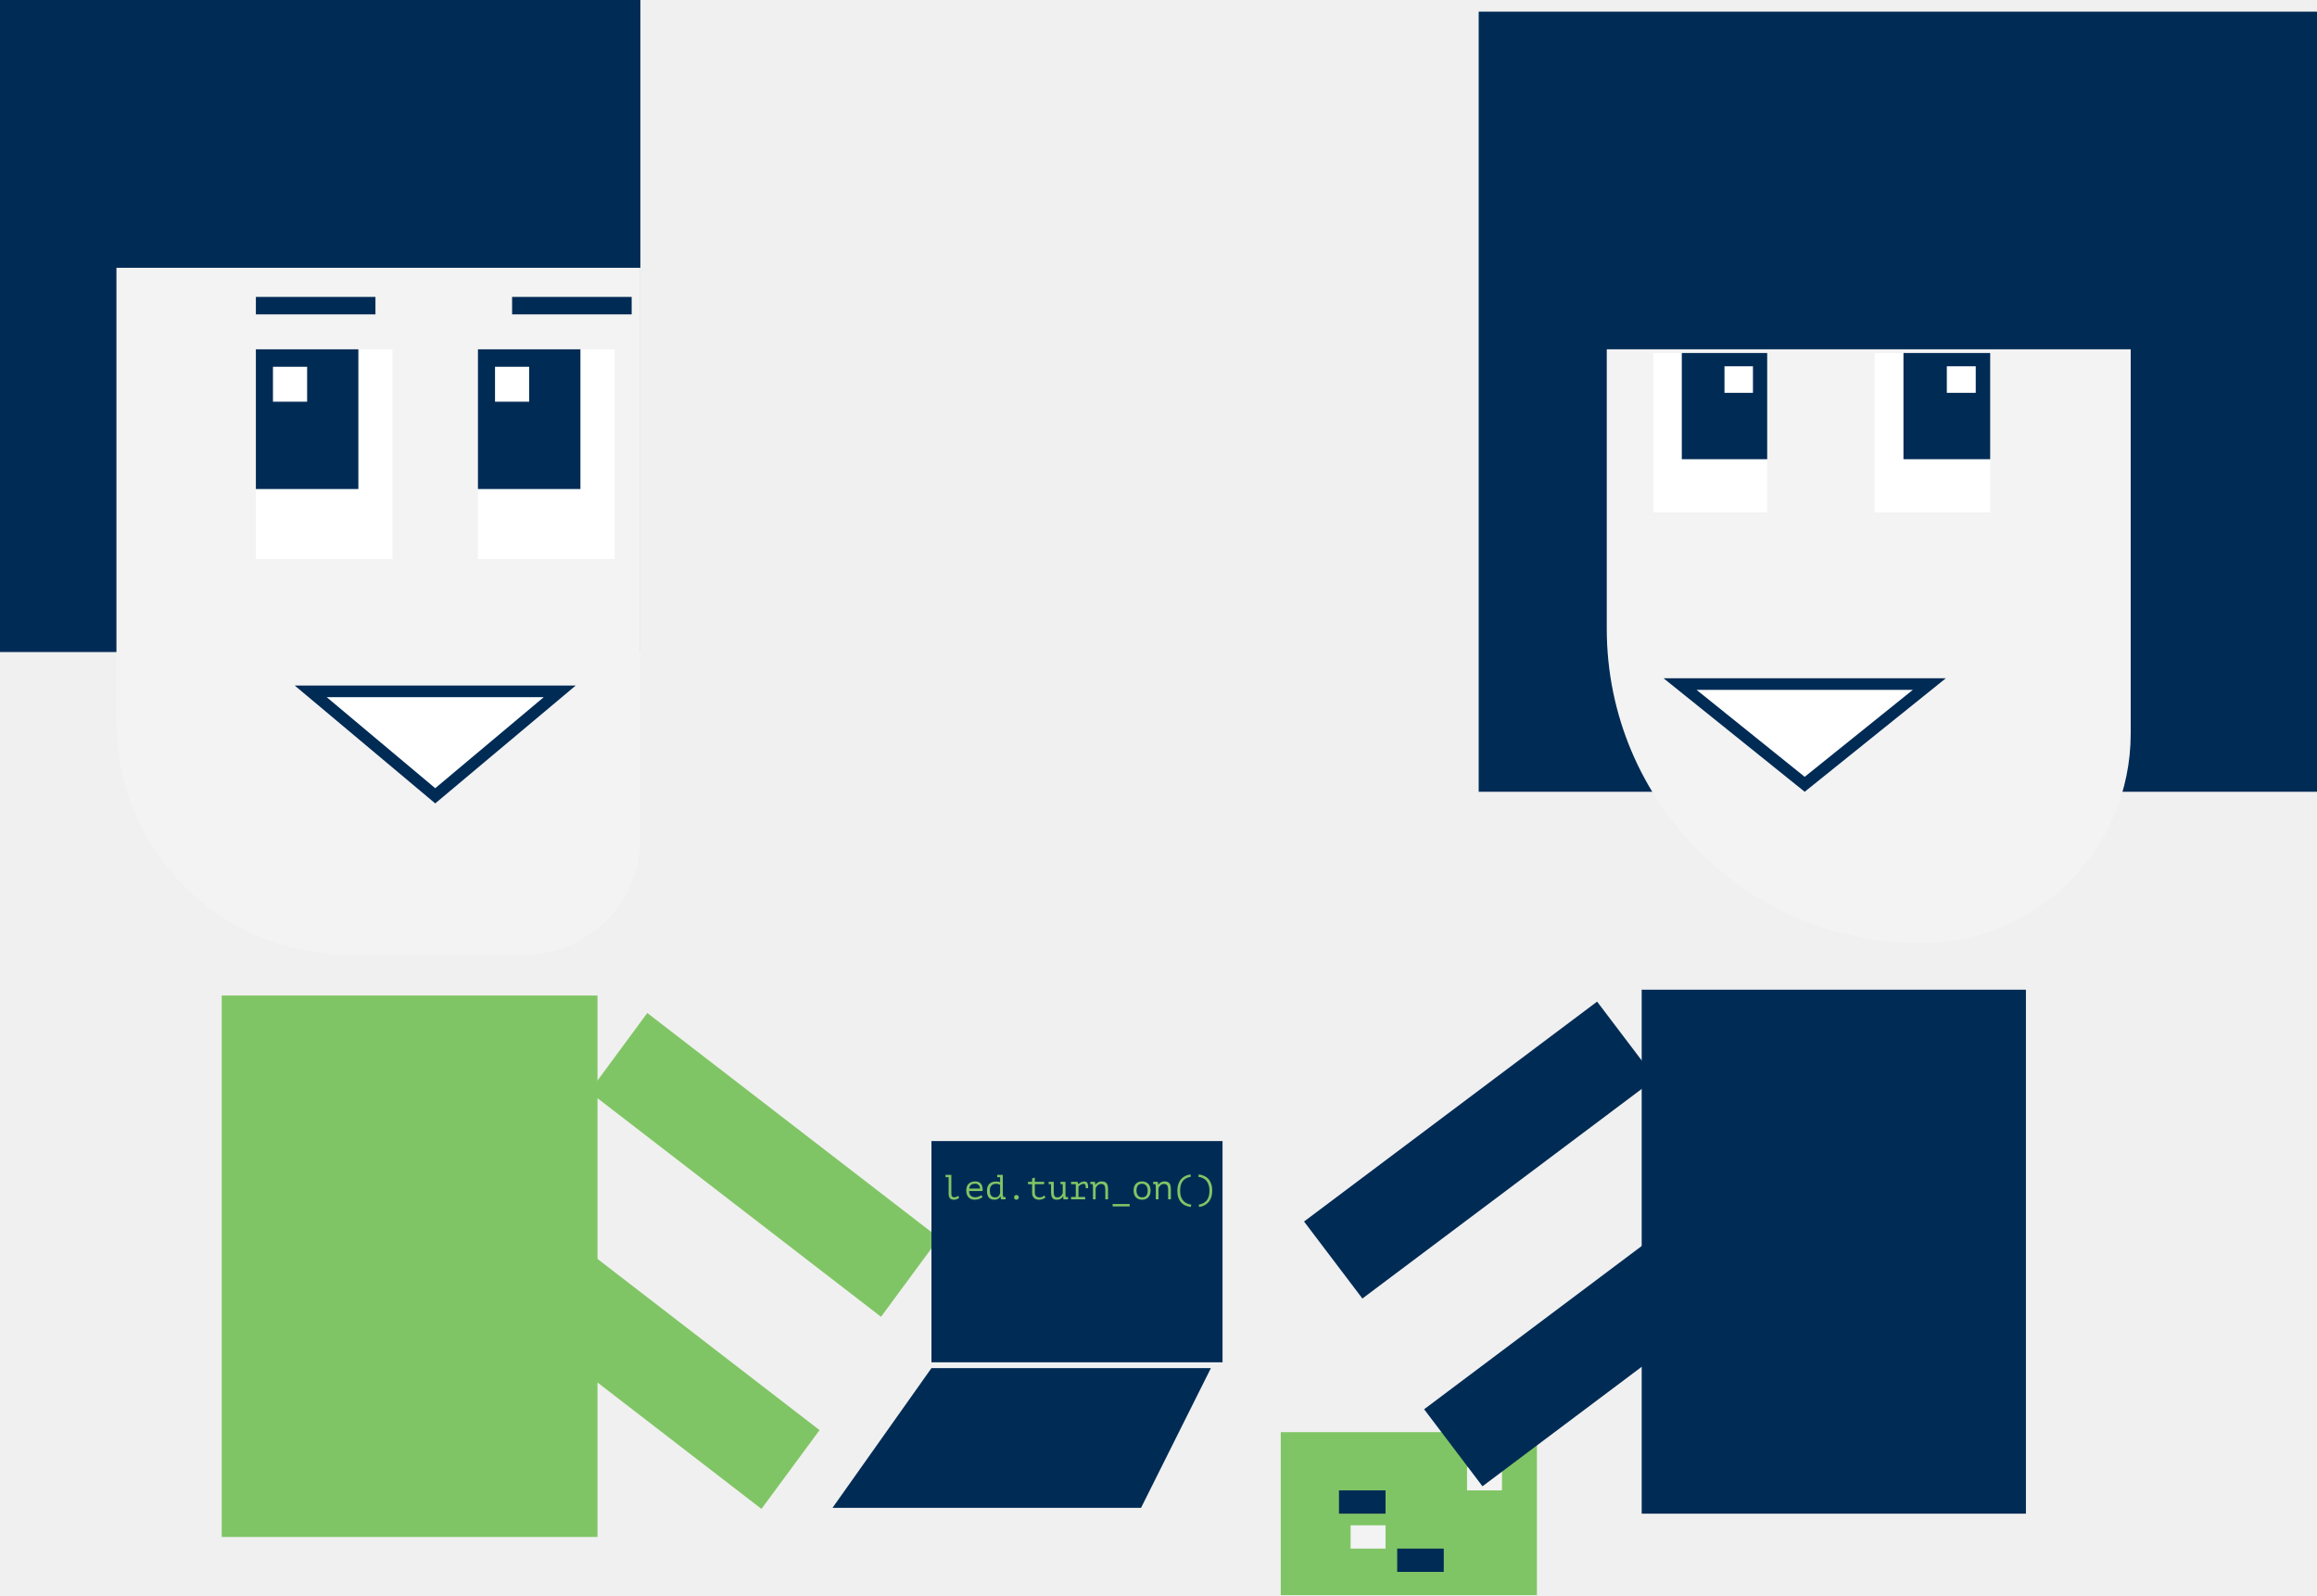
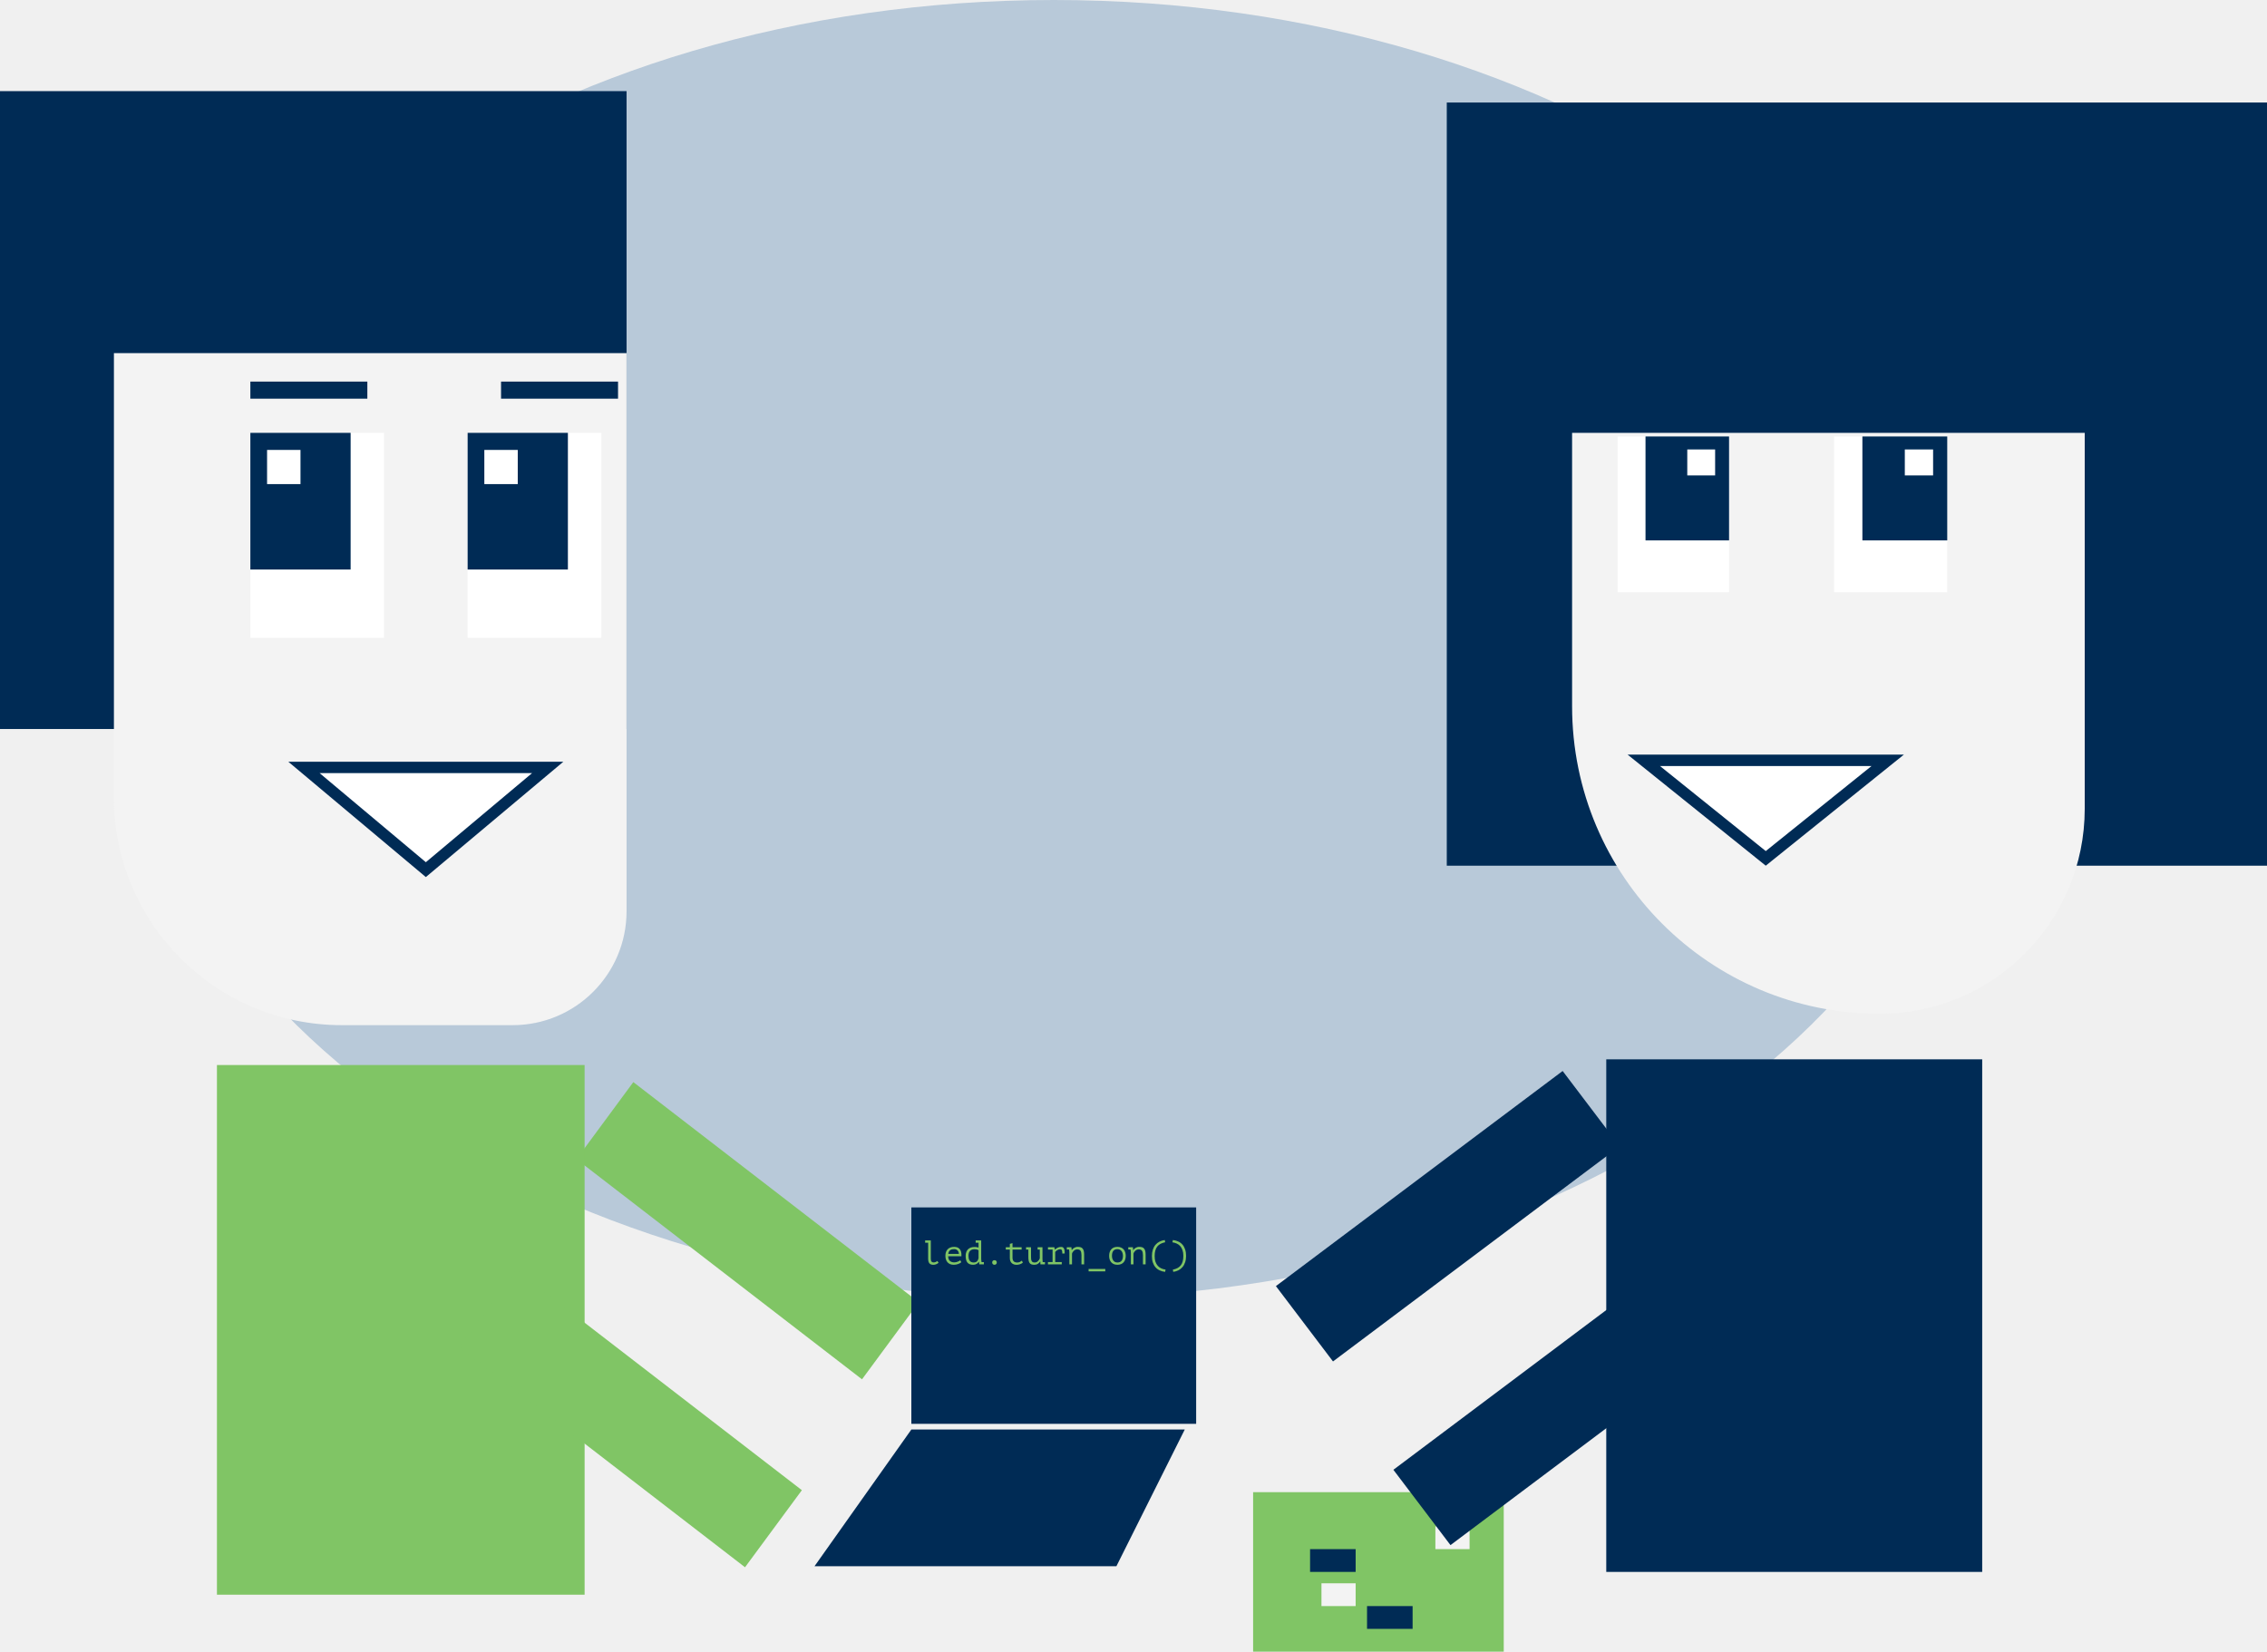
- <svg xmlns="http://www.w3.org/2000/svg" width="199" height="137" viewBox="0 0 199 137" fill="none">
-   <rect width="31.65" height="8.408" transform="matrix(-0.791942 -0.610597 -0.593552 0.804795 80.6588 106.325)" fill="#80C565" />
-   <rect width="55" height="56" transform="matrix(-1 0 0 1 55 0)" fill="#002B55" />
-   <path d="M55 23H10V62C10 73.046 18.954 82 30 82H45C50.523 82 55 77.523 55 72V23Z" fill="#F3F3F3" />
-   <rect width="10.269" height="1.5" transform="matrix(-1 0 0 1 54.2518 25.5)" fill="#002B55" />
-   <rect width="10.269" height="1.5" transform="matrix(-1 0 0 1 32.246 25.5)" fill="#002B55" />
-   <rect width="11.736" height="18" transform="matrix(-1 0 0 1 52.7847 30)" fill="white" />
-   <rect width="8.802" height="12" transform="matrix(-1 0 0 1 49.8506 30)" fill="#002B55" />
-   <rect width="2.934" height="3" transform="matrix(-1 0 0 1 45.4494 31.5)" fill="white" />
-   <rect width="11.736" height="18" transform="matrix(-1 0 0 1 33.713 30)" fill="white" />
-   <rect width="8.802" height="12" transform="matrix(-1 0 0 1 30.7789 30)" fill="#002B55" />
-   <rect width="2.934" height="3" transform="matrix(-1 0 0 1 26.3777 31.5)" fill="white" />
-   <path d="M48.076 59.375L37.381 68.347L26.685 59.375H48.076Z" fill="white" stroke="#002B55" />
-   <rect width="32.275" height="46.5" transform="matrix(-1 0 0 1 51.3177 85.5)" fill="#80C565" />
-   <rect width="25" height="19" transform="matrix(-1 0 0 1 105 98)" fill="#002B55" />
-   <path d="M81.21 100.9H81.708V102.496C81.708 102.618 81.728 102.704 81.768 102.754C81.81 102.804 81.871 102.829 81.951 102.829C82.007 102.829 82.064 102.818 82.122 102.796C82.18 102.774 82.233 102.743 82.281 102.703L82.389 102.862C82.357 102.89 82.322 102.915 82.284 102.937C82.246 102.959 82.207 102.978 82.167 102.994C82.127 103.008 82.087 103.019 82.047 103.027C82.007 103.035 81.97 103.039 81.936 103.039C81.862 103.039 81.796 103.029 81.738 103.009C81.68 102.991 81.631 102.961 81.591 102.919C81.553 102.877 81.524 102.822 81.504 102.754C81.484 102.684 81.474 102.598 81.474 102.496V101.101H81.21V100.9ZM84.386 102.811C84.35 102.843 84.307 102.873 84.257 102.901C84.209 102.929 84.156 102.953 84.098 102.973C84.04 102.993 83.979 103.008 83.915 103.018C83.853 103.03 83.79 103.036 83.726 103.036C83.606 103.036 83.5 103.018 83.408 102.982C83.316 102.944 83.239 102.891 83.177 102.823C83.115 102.753 83.068 102.67 83.036 102.574C83.004 102.478 82.988 102.37 82.988 102.25C82.988 102.124 83.005 102.012 83.039 101.914C83.075 101.816 83.126 101.734 83.192 101.668C83.258 101.602 83.338 101.552 83.432 101.518C83.526 101.482 83.631 101.464 83.747 101.464C83.831 101.464 83.914 101.475 83.996 101.497C84.078 101.519 84.15 101.561 84.212 101.623C84.276 101.683 84.325 101.767 84.359 101.875C84.393 101.981 84.405 102.119 84.395 102.289H83.234C83.234 102.469 83.282 102.604 83.378 102.694C83.476 102.782 83.606 102.826 83.768 102.826C83.822 102.826 83.875 102.82 83.927 102.808C83.981 102.794 84.032 102.778 84.08 102.76C84.128 102.742 84.17 102.722 84.206 102.7C84.244 102.678 84.273 102.658 84.293 102.64L84.386 102.811ZM83.753 101.662C83.687 101.662 83.624 101.669 83.564 101.683C83.506 101.697 83.454 101.721 83.408 101.755C83.364 101.787 83.327 101.83 83.297 101.884C83.269 101.936 83.251 102.001 83.243 102.079H84.176C84.166 101.947 84.123 101.845 84.047 101.773C83.973 101.699 83.875 101.662 83.753 101.662ZM85.645 100.9H86.131V102.487C86.131 102.505 86.132 102.528 86.134 102.556C86.136 102.582 86.138 102.61 86.14 102.64C86.144 102.67 86.148 102.7 86.152 102.73C86.156 102.758 86.16 102.783 86.164 102.805H86.365V103H85.966L85.936 102.769H85.924C85.88 102.845 85.814 102.909 85.726 102.961C85.64 103.011 85.54 103.036 85.426 103.036C85.2 103.036 85.033 102.973 84.925 102.847C84.819 102.719 84.766 102.521 84.766 102.253C84.766 102.127 84.784 102.016 84.82 101.92C84.856 101.822 84.907 101.741 84.973 101.677C85.041 101.611 85.122 101.561 85.216 101.527C85.31 101.493 85.415 101.476 85.531 101.476C85.573 101.476 85.61 101.477 85.642 101.479C85.676 101.481 85.707 101.484 85.735 101.488C85.763 101.492 85.789 101.498 85.813 101.506C85.839 101.512 85.867 101.519 85.897 101.527V101.101H85.645V100.9ZM85.465 102.835C85.587 102.835 85.683 102.804 85.753 102.742C85.823 102.678 85.871 102.583 85.897 102.457V101.761C85.853 101.731 85.803 101.709 85.747 101.695C85.693 101.681 85.621 101.674 85.531 101.674C85.371 101.674 85.245 101.721 85.153 101.815C85.061 101.907 85.015 102.053 85.015 102.253C85.015 102.335 85.022 102.412 85.036 102.484C85.052 102.554 85.077 102.615 85.111 102.667C85.147 102.719 85.194 102.76 85.252 102.79C85.31 102.82 85.381 102.835 85.465 102.835ZM87.096 102.835C87.096 102.771 87.114 102.722 87.15 102.688C87.186 102.652 87.234 102.634 87.293 102.634C87.358 102.634 87.407 102.652 87.444 102.688C87.48 102.722 87.498 102.771 87.498 102.835C87.498 102.893 87.48 102.941 87.444 102.979C87.407 103.017 87.358 103.036 87.293 103.036C87.234 103.036 87.186 103.017 87.15 102.979C87.114 102.941 87.096 102.893 87.096 102.835ZM88.288 101.5H88.645V101.203L88.879 101.137V101.5H89.68V101.701H88.879V102.409C88.879 102.555 88.914 102.663 88.984 102.733C89.056 102.803 89.158 102.838 89.29 102.838C89.38 102.838 89.458 102.821 89.524 102.787C89.592 102.753 89.653 102.716 89.707 102.676L89.785 102.853C89.715 102.909 89.631 102.954 89.533 102.988C89.437 103.022 89.338 103.039 89.236 103.039C89.156 103.039 89.08 103.027 89.008 103.003C88.938 102.981 88.876 102.946 88.822 102.898C88.768 102.85 88.725 102.789 88.693 102.715C88.661 102.639 88.645 102.549 88.645 102.445V101.701H88.288V101.5ZM91.083 101.5H91.509V102.523C91.509 102.621 91.515 102.715 91.527 102.805H91.728V103H91.329L91.32 102.745H91.308C91.256 102.831 91.187 102.901 91.101 102.955C91.015 103.009 90.911 103.036 90.789 103.036C90.697 103.036 90.618 103.025 90.552 103.003C90.488 102.983 90.435 102.947 90.393 102.895C90.351 102.843 90.32 102.774 90.3 102.688C90.28 102.6 90.27 102.491 90.27 102.361V101.701H90.069V101.5H90.504V102.313C90.504 102.395 90.507 102.469 90.513 102.535C90.521 102.599 90.536 102.654 90.558 102.7C90.58 102.744 90.612 102.778 90.654 102.802C90.698 102.824 90.756 102.835 90.828 102.835C90.932 102.835 91.022 102.801 91.098 102.733C91.176 102.665 91.235 102.58 91.275 102.478V101.701H91.083V101.5ZM91.991 103V102.799H92.396V101.701H91.991V101.5H92.552L92.6 101.695H92.615C92.683 101.633 92.759 101.58 92.843 101.536C92.927 101.492 93.027 101.47 93.143 101.47C93.211 101.47 93.265 101.483 93.305 101.509C93.347 101.535 93.379 101.573 93.401 101.623C93.425 101.673 93.441 101.734 93.449 101.806C93.457 101.876 93.461 101.956 93.461 102.046L93.251 102.049C93.251 101.921 93.238 101.827 93.212 101.767C93.188 101.707 93.143 101.677 93.077 101.677C93.015 101.677 92.959 101.686 92.909 101.704C92.859 101.722 92.815 101.744 92.777 101.77C92.741 101.796 92.71 101.822 92.684 101.848C92.658 101.874 92.639 101.896 92.627 101.914V102.799H93.203V103H91.991ZM93.871 102.025C93.871 102.007 93.87 101.984 93.868 101.956C93.868 101.926 93.867 101.896 93.865 101.866C93.863 101.834 93.86 101.803 93.856 101.773C93.854 101.743 93.851 101.717 93.847 101.695H93.646V101.5H94.048L94.075 101.743H94.09C94.11 101.709 94.136 101.676 94.168 101.644C94.202 101.61 94.241 101.58 94.285 101.554C94.329 101.526 94.378 101.504 94.432 101.488C94.486 101.472 94.543 101.464 94.603 101.464C94.695 101.464 94.776 101.474 94.846 101.494C94.918 101.514 94.977 101.55 95.023 101.602C95.071 101.652 95.107 101.721 95.131 101.809C95.155 101.895 95.167 102.005 95.167 102.139V103H94.933V102.184C94.933 102.018 94.906 101.893 94.852 101.809C94.798 101.725 94.7 101.683 94.558 101.683C94.506 101.683 94.455 101.694 94.405 101.716C94.357 101.736 94.313 101.763 94.273 101.797C94.233 101.831 94.198 101.871 94.168 101.917C94.138 101.961 94.116 102.008 94.102 102.058V103H93.871V102.025ZM95.559 103.405H97.023V103.615H95.559V103.405ZM97.361 102.25C97.361 102.008 97.424 101.817 97.549 101.677C97.675 101.535 97.856 101.464 98.09 101.464C98.216 101.464 98.323 101.485 98.413 101.527C98.505 101.567 98.582 101.622 98.641 101.692C98.701 101.762 98.746 101.845 98.773 101.941C98.803 102.037 98.819 102.14 98.819 102.25C98.819 102.37 98.802 102.479 98.77 102.577C98.739 102.673 98.692 102.755 98.629 102.823C98.567 102.891 98.49 102.944 98.398 102.982C98.308 103.018 98.206 103.036 98.09 103.036C97.966 103.036 97.858 103.016 97.766 102.976C97.674 102.934 97.597 102.878 97.537 102.808C97.478 102.738 97.433 102.655 97.403 102.559C97.374 102.463 97.361 102.36 97.361 102.25ZM97.609 102.25C97.609 102.32 97.618 102.39 97.633 102.46C97.651 102.53 97.68 102.593 97.718 102.649C97.755 102.705 97.805 102.75 97.865 102.784C97.927 102.818 98.001 102.835 98.09 102.835C98.249 102.835 98.37 102.786 98.45 102.688C98.531 102.588 98.573 102.442 98.573 102.25C98.573 102.178 98.564 102.108 98.546 102.04C98.529 101.97 98.501 101.907 98.462 101.851C98.424 101.795 98.374 101.75 98.311 101.716C98.251 101.682 98.177 101.665 98.09 101.665C97.93 101.665 97.809 101.714 97.73 101.812C97.65 101.91 97.609 102.056 97.609 102.25ZM99.267 102.025C99.267 102.007 99.266 101.984 99.264 101.956C99.264 101.926 99.263 101.896 99.261 101.866C99.259 101.834 99.256 101.803 99.252 101.773C99.25 101.743 99.247 101.717 99.243 101.695H99.042V101.5H99.444L99.471 101.743H99.486C99.506 101.709 99.532 101.676 99.564 101.644C99.598 101.61 99.637 101.58 99.681 101.554C99.725 101.526 99.774 101.504 99.828 101.488C99.882 101.472 99.939 101.464 99.999 101.464C100.091 101.464 100.172 101.474 100.242 101.494C100.314 101.514 100.373 101.55 100.419 101.602C100.467 101.652 100.503 101.721 100.527 101.809C100.551 101.895 100.563 102.005 100.563 102.139V103H100.329V102.184C100.329 102.018 100.302 101.893 100.248 101.809C100.194 101.725 100.096 101.683 99.954 101.683C99.902 101.683 99.851 101.694 99.801 101.716C99.753 101.736 99.709 101.763 99.669 101.797C99.629 101.831 99.594 101.871 99.564 101.917C99.534 101.961 99.512 102.008 99.498 102.058V103H99.267V102.025ZM102.275 103.66C102.099 103.64 101.939 103.596 101.795 103.528C101.653 103.462 101.532 103.371 101.432 103.255C101.332 103.141 101.254 103.002 101.198 102.838C101.144 102.674 101.117 102.485 101.117 102.271C101.117 102.061 101.144 101.874 101.198 101.71C101.252 101.544 101.328 101.403 101.426 101.287C101.526 101.169 101.645 101.075 101.783 101.005C101.923 100.935 102.077 100.888 102.245 100.864L102.278 101.059C102.128 101.091 101.996 101.136 101.882 101.194C101.768 101.252 101.672 101.329 101.594 101.425C101.516 101.521 101.457 101.638 101.417 101.776C101.377 101.914 101.357 102.079 101.357 102.271C101.357 102.465 101.381 102.633 101.429 102.775C101.479 102.915 101.547 103.033 101.633 103.129C101.719 103.225 101.82 103.299 101.936 103.351C102.054 103.405 102.181 103.441 102.317 103.459L102.275 103.66ZM102.958 100.864C103.134 100.884 103.293 100.928 103.435 100.996C103.579 101.062 103.701 101.153 103.801 101.269C103.901 101.385 103.978 101.525 104.032 101.689C104.088 101.853 104.116 102.041 104.116 102.253C104.116 102.463 104.088 102.651 104.032 102.817C103.978 102.981 103.901 103.121 103.801 103.237C103.703 103.355 103.585 103.449 103.447 103.519C103.309 103.589 103.156 103.636 102.988 103.66L102.955 103.465C103.105 103.433 103.237 103.388 103.351 103.33C103.465 103.272 103.561 103.195 103.639 103.099C103.717 103.003 103.776 102.886 103.816 102.748C103.856 102.61 103.876 102.445 103.876 102.253C103.876 102.059 103.851 101.892 103.801 101.752C103.753 101.61 103.686 101.491 103.6 101.395C103.514 101.299 103.412 101.225 103.294 101.173C103.178 101.119 103.052 101.083 102.916 101.065L102.958 100.864Z" fill="#80C565" />
-   <rect x="110" y="123" width="22" height="14" fill="#80C565" />
-   <rect x="115" y="128" width="4" height="2" fill="#002B55" />
-   <rect x="120" y="133" width="4" height="2" fill="#002B55" />
-   <rect x="126" y="126" width="3" height="2" fill="#F3F3F3" />
-   <rect x="116" y="131" width="3" height="2" fill="#F3F3F3" />
-   <rect width="31.65" height="8.408" transform="matrix(-0.791942 -0.610597 -0.593552 0.804795 70.3893 122.825)" fill="#80C565" />
-   <rect width="31.468" height="8.298" transform="matrix(0.799879 -0.600161 0.604004 0.796982 112 104.909)" fill="#002B55" />
-   <rect x="127" y="1" width="72" height="67" fill="#002B55" />
-   <path d="M138 30H183V63C183 72.941 174.941 81 165 81V81C150.088 81 138 68.912 138 54V30Z" fill="#F3F3F3" />
-   <rect x="142" y="30.318" width="9.778" height="13.682" fill="white" />
-   <rect x="144.445" y="30.318" width="7.334" height="9.121" fill="#002B55" />
-   <rect x="148.111" y="31.458" width="2.445" height="2.28" fill="white" />
-   <rect x="161" y="30.318" width="9.93" height="13.682" fill="white" />
-   <rect x="163.483" y="30.318" width="7.448" height="9.121" fill="#002B55" />
-   <rect x="167.207" y="31.458" width="2.483" height="2.28" fill="white" />
-   <path d="M144.295 58.75L155 67.358L165.705 58.75H144.295Z" fill="white" stroke="#002B55" />
-   <rect x="141" y="85" width="33" height="45" fill="#002B55" />
-   <rect width="31.468" height="8.298" transform="matrix(0.799879 -0.600161 0.604004 0.796982 122.313 121.034)" fill="#002B55" />
-   <path d="M80 117.5H104L98 129.5H71.5L80 117.5Z" fill="#002B55" />
+ <svg xmlns="http://www.w3.org/2000/svg" width="199" height="145" viewBox="0 0 199 145" fill="none">
+   <ellipse cx="92.5" cy="57" rx="81.5" ry="57" fill="#B8C9D9" />
+   <rect width="31.65" height="8.408" transform="matrix(-0.791942 -0.610597 -0.593552 0.804795 80.6588 114.325)" fill="#80C565" />
+   <rect width="55" height="56" transform="matrix(-1 0 0 1 55 8)" fill="#002B55" />
+   <path d="M55 31H10V70C10 81.046 18.954 90 30 90H45C50.523 90 55 85.523 55 80V31Z" fill="#F3F3F3" />
+   <rect width="10.269" height="1.5" transform="matrix(-1 0 0 1 54.2518 33.5)" fill="#002B55" />
+   <rect width="10.269" height="1.5" transform="matrix(-1 0 0 1 32.246 33.5)" fill="#002B55" />
+   <rect width="11.736" height="18" transform="matrix(-1 0 0 1 52.7847 38)" fill="white" />
+   <rect width="8.802" height="12" transform="matrix(-1 0 0 1 49.8506 38)" fill="#002B55" />
+   <rect width="2.934" height="3" transform="matrix(-1 0 0 1 45.4494 39.5)" fill="white" />
+   <rect width="11.736" height="18" transform="matrix(-1 0 0 1 33.713 38)" fill="white" />
+   <rect width="8.802" height="12" transform="matrix(-1 0 0 1 30.7789 38)" fill="#002B55" />
+   <rect width="2.934" height="3" transform="matrix(-1 0 0 1 26.3777 39.5)" fill="white" />
+   <path d="M48.076 67.375L37.381 76.347L26.685 67.375H48.076Z" fill="white" stroke="#002B55" />
+   <rect width="32.275" height="46.5" transform="matrix(-1 0 0 1 51.3177 93.5)" fill="#80C565" />
+   <rect width="25" height="19" transform="matrix(-1 0 0 1 105 106)" fill="#002B55" />
+   <path d="M81.21 108.9H81.708V110.496C81.708 110.618 81.728 110.704 81.768 110.754C81.81 110.804 81.871 110.829 81.951 110.829C82.007 110.829 82.064 110.818 82.122 110.796C82.18 110.774 82.233 110.743 82.281 110.703L82.389 110.862C82.357 110.89 82.322 110.915 82.284 110.937C82.246 110.959 82.207 110.978 82.167 110.994C82.127 111.008 82.087 111.019 82.047 111.027C82.007 111.035 81.97 111.039 81.936 111.039C81.862 111.039 81.796 111.029 81.738 111.009C81.68 110.991 81.631 110.961 81.591 110.919C81.553 110.877 81.524 110.822 81.504 110.754C81.484 110.684 81.474 110.598 81.474 110.496V109.101H81.21V108.9ZM84.386 110.811C84.35 110.843 84.307 110.873 84.257 110.901C84.209 110.929 84.156 110.953 84.098 110.973C84.04 110.993 83.979 111.008 83.915 111.018C83.853 111.03 83.79 111.036 83.726 111.036C83.606 111.036 83.5 111.018 83.408 110.982C83.316 110.944 83.239 110.891 83.177 110.823C83.115 110.753 83.068 110.67 83.036 110.574C83.004 110.478 82.988 110.37 82.988 110.25C82.988 110.124 83.005 110.012 83.039 109.914C83.075 109.816 83.126 109.734 83.192 109.668C83.258 109.602 83.338 109.552 83.432 109.518C83.526 109.482 83.631 109.464 83.747 109.464C83.831 109.464 83.914 109.475 83.996 109.497C84.078 109.519 84.15 109.561 84.212 109.623C84.276 109.683 84.325 109.767 84.359 109.875C84.393 109.981 84.405 110.119 84.395 110.289H83.234C83.234 110.469 83.282 110.604 83.378 110.694C83.476 110.782 83.606 110.826 83.768 110.826C83.822 110.826 83.875 110.82 83.927 110.808C83.981 110.794 84.032 110.778 84.08 110.76C84.128 110.742 84.17 110.722 84.206 110.7C84.244 110.678 84.273 110.658 84.293 110.64L84.386 110.811ZM83.753 109.662C83.687 109.662 83.624 109.669 83.564 109.683C83.506 109.697 83.454 109.721 83.408 109.755C83.364 109.787 83.327 109.83 83.297 109.884C83.269 109.936 83.251 110.001 83.243 110.079H84.176C84.166 109.947 84.123 109.845 84.047 109.773C83.973 109.699 83.875 109.662 83.753 109.662ZM85.645 108.9H86.131V110.487C86.131 110.505 86.132 110.528 86.134 110.556C86.136 110.582 86.138 110.61 86.14 110.64C86.144 110.67 86.148 110.7 86.152 110.73C86.156 110.758 86.16 110.783 86.164 110.805H86.365V111H85.966L85.936 110.769H85.924C85.88 110.845 85.814 110.909 85.726 110.961C85.64 111.011 85.54 111.036 85.426 111.036C85.2 111.036 85.033 110.973 84.925 110.847C84.819 110.719 84.766 110.521 84.766 110.253C84.766 110.127 84.784 110.016 84.82 109.92C84.856 109.822 84.907 109.741 84.973 109.677C85.041 109.611 85.122 109.561 85.216 109.527C85.31 109.493 85.415 109.476 85.531 109.476C85.573 109.476 85.61 109.477 85.642 109.479C85.676 109.481 85.707 109.484 85.735 109.488C85.763 109.492 85.789 109.498 85.813 109.506C85.839 109.512 85.867 109.519 85.897 109.527V109.101H85.645V108.9ZM85.465 110.835C85.587 110.835 85.683 110.804 85.753 110.742C85.823 110.678 85.871 110.583 85.897 110.457V109.761C85.853 109.731 85.803 109.709 85.747 109.695C85.693 109.681 85.621 109.674 85.531 109.674C85.371 109.674 85.245 109.721 85.153 109.815C85.061 109.907 85.015 110.053 85.015 110.253C85.015 110.335 85.022 110.412 85.036 110.484C85.052 110.554 85.077 110.615 85.111 110.667C85.147 110.719 85.194 110.76 85.252 110.79C85.31 110.82 85.381 110.835 85.465 110.835ZM87.096 110.835C87.096 110.771 87.114 110.722 87.15 110.688C87.186 110.652 87.234 110.634 87.293 110.634C87.358 110.634 87.407 110.652 87.444 110.688C87.48 110.722 87.498 110.771 87.498 110.835C87.498 110.893 87.48 110.941 87.444 110.979C87.407 111.017 87.358 111.036 87.293 111.036C87.234 111.036 87.186 111.017 87.15 110.979C87.114 110.941 87.096 110.893 87.096 110.835ZM88.288 109.5H88.645V109.203L88.879 109.137V109.5H89.68V109.701H88.879V110.409C88.879 110.555 88.914 110.663 88.984 110.733C89.056 110.803 89.158 110.838 89.29 110.838C89.38 110.838 89.458 110.821 89.524 110.787C89.592 110.753 89.653 110.716 89.707 110.676L89.785 110.853C89.715 110.909 89.631 110.954 89.533 110.988C89.437 111.022 89.338 111.039 89.236 111.039C89.156 111.039 89.08 111.027 89.008 111.003C88.938 110.981 88.876 110.946 88.822 110.898C88.768 110.85 88.725 110.789 88.693 110.715C88.661 110.639 88.645 110.549 88.645 110.445V109.701H88.288V109.5ZM91.083 109.5H91.509V110.523C91.509 110.621 91.515 110.715 91.527 110.805H91.728V111H91.329L91.32 110.745H91.308C91.256 110.831 91.187 110.901 91.101 110.955C91.015 111.009 90.911 111.036 90.789 111.036C90.697 111.036 90.618 111.025 90.552 111.003C90.488 110.983 90.435 110.947 90.393 110.895C90.351 110.843 90.32 110.774 90.3 110.688C90.28 110.6 90.27 110.491 90.27 110.361V109.701H90.069V109.5H90.504V110.313C90.504 110.395 90.507 110.469 90.513 110.535C90.521 110.599 90.536 110.654 90.558 110.7C90.58 110.744 90.612 110.778 90.654 110.802C90.698 110.824 90.756 110.835 90.828 110.835C90.932 110.835 91.022 110.801 91.098 110.733C91.176 110.665 91.235 110.58 91.275 110.478V109.701H91.083V109.5ZM91.991 111V110.799H92.396V109.701H91.991V109.5H92.552L92.6 109.695H92.615C92.683 109.633 92.759 109.58 92.843 109.536C92.927 109.492 93.027 109.47 93.143 109.47C93.211 109.47 93.265 109.483 93.305 109.509C93.347 109.535 93.379 109.573 93.401 109.623C93.425 109.673 93.441 109.734 93.449 109.806C93.457 109.876 93.461 109.956 93.461 110.046L93.251 110.049C93.251 109.921 93.238 109.827 93.212 109.767C93.188 109.707 93.143 109.677 93.077 109.677C93.015 109.677 92.959 109.686 92.909 109.704C92.859 109.722 92.815 109.744 92.777 109.77C92.741 109.796 92.71 109.822 92.684 109.848C92.658 109.874 92.639 109.896 92.627 109.914V110.799H93.203V111H91.991ZM93.871 110.025C93.871 110.007 93.87 109.984 93.868 109.956C93.868 109.926 93.867 109.896 93.865 109.866C93.863 109.834 93.86 109.803 93.856 109.773C93.854 109.743 93.851 109.717 93.847 109.695H93.646V109.5H94.048L94.075 109.743H94.09C94.11 109.709 94.136 109.676 94.168 109.644C94.202 109.61 94.241 109.58 94.285 109.554C94.329 109.526 94.378 109.504 94.432 109.488C94.486 109.472 94.543 109.464 94.603 109.464C94.695 109.464 94.776 109.474 94.846 109.494C94.918 109.514 94.977 109.55 95.023 109.602C95.071 109.652 95.107 109.721 95.131 109.809C95.155 109.895 95.167 110.005 95.167 110.139V111H94.933V110.184C94.933 110.018 94.906 109.893 94.852 109.809C94.798 109.725 94.7 109.683 94.558 109.683C94.506 109.683 94.455 109.694 94.405 109.716C94.357 109.736 94.313 109.763 94.273 109.797C94.233 109.831 94.198 109.871 94.168 109.917C94.138 109.961 94.116 110.008 94.102 110.058V111H93.871V110.025ZM95.559 111.405H97.023V111.615H95.559V111.405ZM97.361 110.25C97.361 110.008 97.424 109.817 97.549 109.677C97.675 109.535 97.856 109.464 98.09 109.464C98.216 109.464 98.323 109.485 98.413 109.527C98.505 109.567 98.582 109.622 98.641 109.692C98.701 109.762 98.746 109.845 98.773 109.941C98.803 110.037 98.819 110.14 98.819 110.25C98.819 110.37 98.802 110.479 98.77 110.577C98.739 110.673 98.692 110.755 98.629 110.823C98.567 110.891 98.49 110.944 98.398 110.982C98.308 111.018 98.206 111.036 98.09 111.036C97.966 111.036 97.858 111.016 97.766 110.976C97.674 110.934 97.597 110.878 97.537 110.808C97.478 110.738 97.433 110.655 97.403 110.559C97.374 110.463 97.361 110.36 97.361 110.25ZM97.609 110.25C97.609 110.32 97.618 110.39 97.633 110.46C97.651 110.53 97.68 110.593 97.718 110.649C97.755 110.705 97.805 110.75 97.865 110.784C97.927 110.818 98.001 110.835 98.09 110.835C98.249 110.835 98.37 110.786 98.45 110.688C98.531 110.588 98.573 110.442 98.573 110.25C98.573 110.178 98.564 110.108 98.546 110.04C98.529 109.97 98.501 109.907 98.462 109.851C98.424 109.795 98.374 109.75 98.311 109.716C98.251 109.682 98.177 109.665 98.09 109.665C97.93 109.665 97.809 109.714 97.73 109.812C97.65 109.91 97.609 110.056 97.609 110.25ZM99.267 110.025C99.267 110.007 99.266 109.984 99.264 109.956C99.264 109.926 99.263 109.896 99.261 109.866C99.259 109.834 99.256 109.803 99.252 109.773C99.25 109.743 99.247 109.717 99.243 109.695H99.042V109.5H99.444L99.471 109.743H99.486C99.506 109.709 99.532 109.676 99.564 109.644C99.598 109.61 99.637 109.58 99.681 109.554C99.725 109.526 99.774 109.504 99.828 109.488C99.882 109.472 99.939 109.464 99.999 109.464C100.091 109.464 100.172 109.474 100.242 109.494C100.314 109.514 100.373 109.55 100.419 109.602C100.467 109.652 100.503 109.721 100.527 109.809C100.551 109.895 100.563 110.005 100.563 110.139V111H100.329V110.184C100.329 110.018 100.302 109.893 100.248 109.809C100.194 109.725 100.096 109.683 99.954 109.683C99.902 109.683 99.851 109.694 99.801 109.716C99.753 109.736 99.709 109.763 99.669 109.797C99.629 109.831 99.594 109.871 99.564 109.917C99.534 109.961 99.512 110.008 99.498 110.058V111H99.267V110.025ZM102.275 111.66C102.099 111.64 101.939 111.596 101.795 111.528C101.653 111.462 101.532 111.371 101.432 111.255C101.332 111.141 101.254 111.002 101.198 110.838C101.144 110.674 101.117 110.485 101.117 110.271C101.117 110.061 101.144 109.874 101.198 109.71C101.252 109.544 101.328 109.403 101.426 109.287C101.526 109.169 101.645 109.075 101.783 109.005C101.923 108.935 102.077 108.888 102.245 108.864L102.278 109.059C102.128 109.091 101.996 109.136 101.882 109.194C101.768 109.252 101.672 109.329 101.594 109.425C101.516 109.521 101.457 109.638 101.417 109.776C101.377 109.914 101.357 110.079 101.357 110.271C101.357 110.465 101.381 110.633 101.429 110.775C101.479 110.915 101.547 111.033 101.633 111.129C101.719 111.225 101.82 111.299 101.936 111.351C102.054 111.405 102.181 111.441 102.317 111.459L102.275 111.66ZM102.958 108.864C103.134 108.884 103.293 108.928 103.435 108.996C103.579 109.062 103.701 109.153 103.801 109.269C103.901 109.385 103.978 109.525 104.032 109.689C104.088 109.853 104.116 110.041 104.116 110.253C104.116 110.463 104.088 110.651 104.032 110.817C103.978 110.981 103.901 111.121 103.801 111.237C103.703 111.355 103.585 111.449 103.447 111.519C103.309 111.589 103.156 111.636 102.988 111.66L102.955 111.465C103.105 111.433 103.237 111.388 103.351 111.33C103.465 111.272 103.561 111.195 103.639 111.099C103.717 111.003 103.776 110.886 103.816 110.748C103.856 110.61 103.876 110.445 103.876 110.253C103.876 110.059 103.851 109.892 103.801 109.752C103.753 109.61 103.686 109.491 103.6 109.395C103.514 109.299 103.412 109.225 103.294 109.173C103.178 109.119 103.052 109.083 102.916 109.065L102.958 108.864Z" fill="#80C565" />
+   <rect x="110" y="131" width="22" height="14" fill="#80C565" />
+   <rect x="115" y="136" width="4" height="2" fill="#002B55" />
+   <rect x="120" y="141" width="4" height="2" fill="#002B55" />
+   <rect x="126" y="134" width="3" height="2" fill="#F3F3F3" />
+   <rect x="116" y="139" width="3" height="2" fill="#F3F3F3" />
+   <rect width="31.65" height="8.408" transform="matrix(-0.791942 -0.610597 -0.593552 0.804795 70.3893 130.825)" fill="#80C565" />
+   <rect width="31.468" height="8.298" transform="matrix(0.799879 -0.600161 0.604004 0.796982 112 112.909)" fill="#002B55" />
+   <rect x="127" y="9" width="72" height="67" fill="#002B55" />
+   <path d="M138 38H183V71C183 80.941 174.941 89 165 89C150.088 89 138 76.912 138 62V38Z" fill="#F3F3F3" />
+   <rect x="142" y="38.318" width="9.778" height="13.682" fill="white" />
+   <rect x="144.445" y="38.318" width="7.334" height="9.121" fill="#002B55" />
+   <rect x="148.111" y="39.458" width="2.445" height="2.28" fill="white" />
+   <rect x="161" y="38.318" width="9.93" height="13.682" fill="white" />
+   <rect x="163.483" y="38.318" width="7.448" height="9.121" fill="#002B55" />
+   <rect x="167.207" y="39.458" width="2.483" height="2.28" fill="white" />
+   <path d="M144.295 66.75L155 75.358L165.705 66.75H144.295Z" fill="white" stroke="#002B55" />
+   <rect x="141" y="93" width="33" height="45" fill="#002B55" />
+   <rect width="31.468" height="8.298" transform="matrix(0.799879 -0.600161 0.604004 0.796982 122.313 129.034)" fill="#002B55" />
+   <path d="M80 125.5H104L98 137.5H71.5L80 125.5Z" fill="#002B55" />
</svg>
